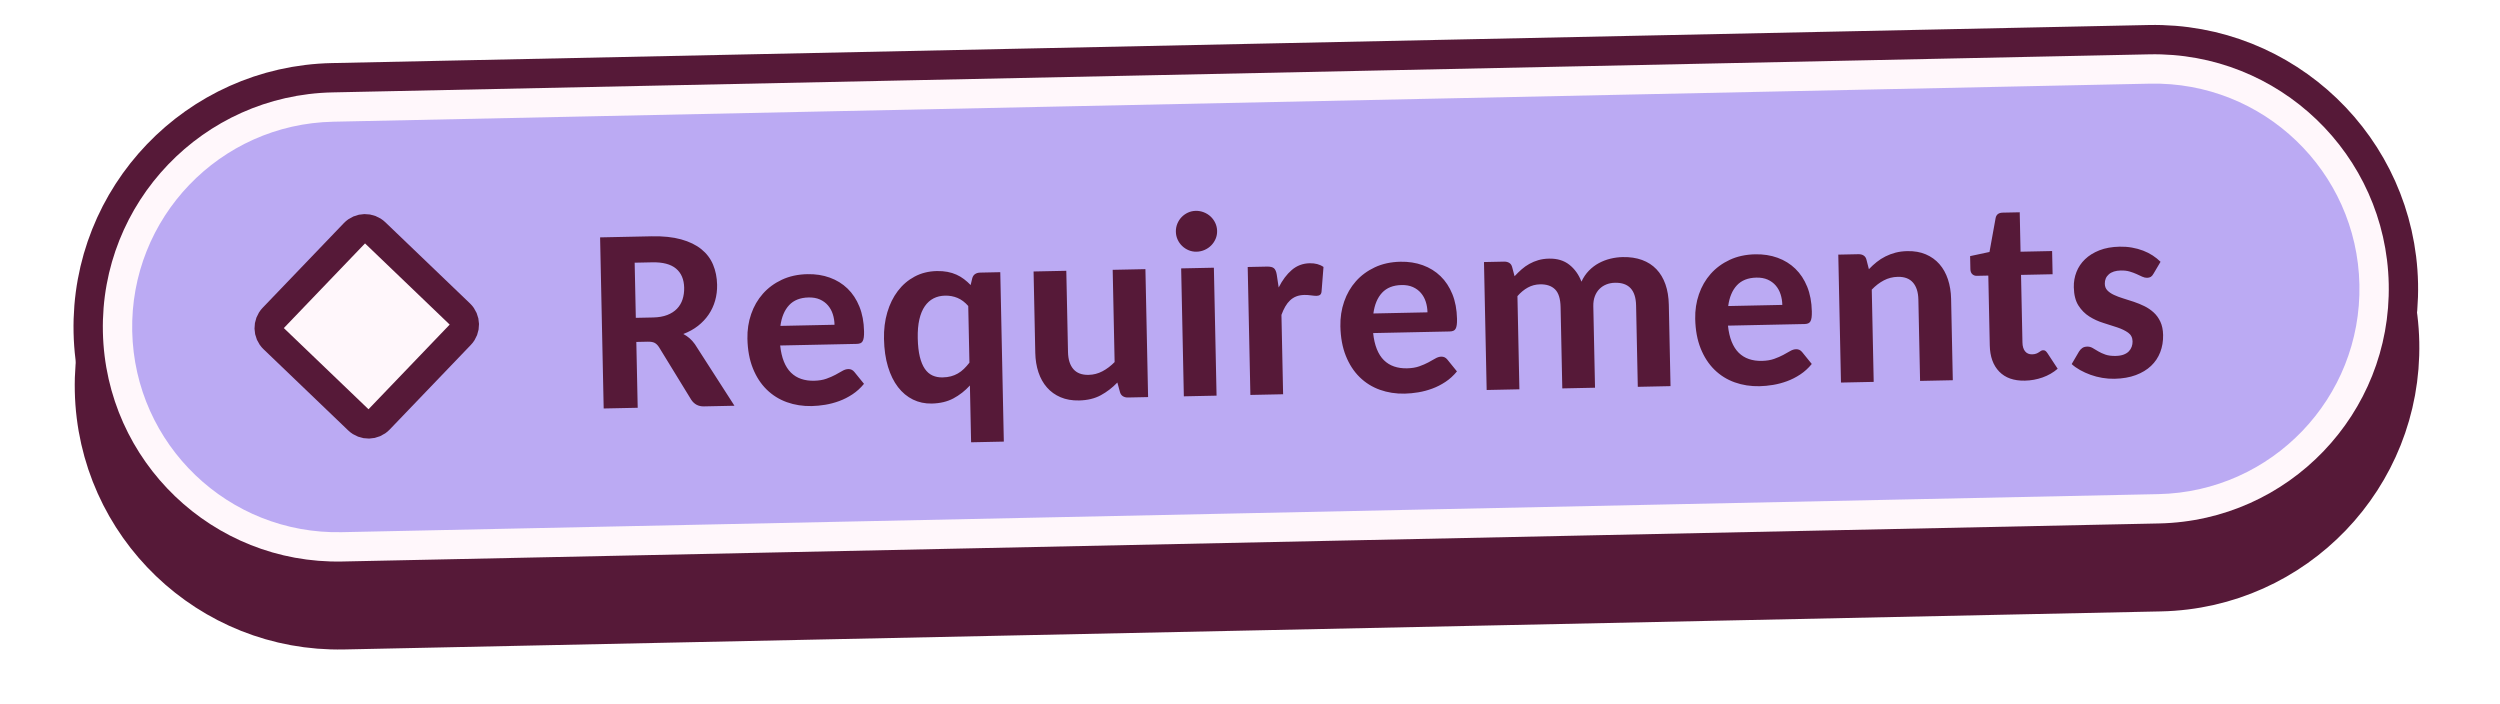
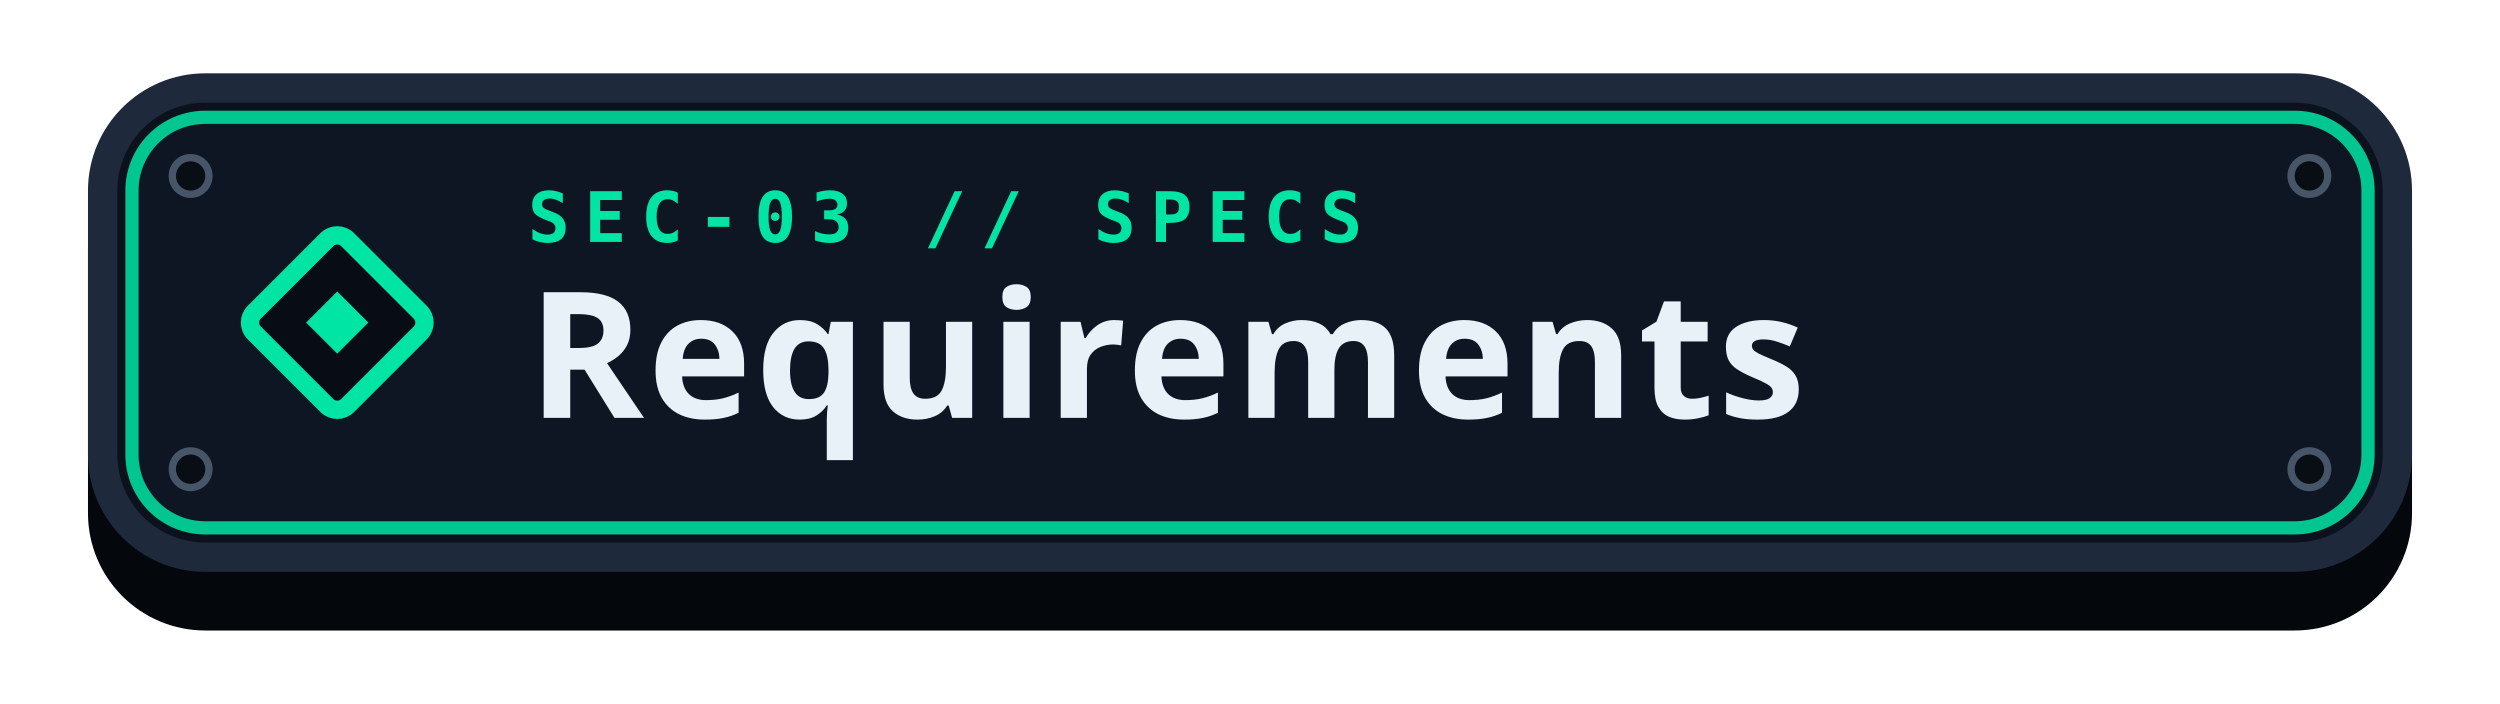
<svg xmlns="http://www.w3.org/2000/svg" width="341" height="96" viewBox="0 0 341 96" fill="none">
-   <defs />
-   <g transform="rotate(-1.2 169.9287 42.0)">
-     <g>
-       <rect x="14" y="18" width="311.857" height="64" rx="32.0" fill="#561938" stroke="#561938" stroke-width="8" />
-       <rect x="14" y="10" width="311.857" height="64" rx="32.0" fill="#561938" stroke="#561938" stroke-width="8" />
-       <rect x="14" y="10" width="311.857" height="64" rx="32.0" fill="#FFF7FB" />
-       <rect x="18" y="14" width="303.857" height="56" rx="28.0" fill="#BBAAF3" />
-     </g>
-     <g transform="translate(50 42.0) rotate(45)">
-       <rect x="-10" y="-10" width="20" height="20" rx="2" fill="#FFF7FB" stroke="#561938" stroke-width="4" />
-     </g>
-     <path d="M86.715 44.898V53.88H82.074V30.536H89.105Q91.443 30.536 93.113 31.037Q94.783 31.538 95.847 32.435Q96.91 33.331 97.402 34.579Q97.895 35.827 97.895 37.321Q97.895 38.464 97.578 39.492Q97.262 40.521 96.655 41.373Q96.049 42.226 95.17 42.885Q94.291 43.544 93.148 43.948Q93.588 44.194 93.975 44.537Q94.361 44.88 94.695 45.372L99.916 53.88H95.75Q94.643 53.88 94.045 52.948L89.791 45.671Q89.527 45.249 89.202 45.073Q88.877 44.898 88.279 44.898ZM86.715 41.61H89.07Q90.195 41.61 91.013 41.312Q91.83 41.013 92.357 40.485Q92.885 39.958 93.14 39.229Q93.395 38.499 93.395 37.638Q93.395 35.933 92.34 35.01Q91.285 34.087 89.105 34.087H86.715ZM110.242 36.144Q111.895 36.144 113.283 36.68Q114.672 37.216 115.674 38.227Q116.676 39.237 117.238 40.714Q117.801 42.191 117.801 44.089Q117.801 44.599 117.748 44.924Q117.695 45.249 117.581 45.443Q117.467 45.636 117.265 45.715Q117.062 45.794 116.764 45.794H106.322Q106.428 47.06 106.779 47.991Q107.131 48.923 107.711 49.521Q108.291 50.118 109.082 50.408Q109.873 50.698 110.84 50.698Q111.807 50.698 112.519 50.461Q113.23 50.224 113.767 49.951Q114.303 49.679 114.725 49.442Q115.146 49.204 115.551 49.204Q116.043 49.204 116.359 49.609L117.643 51.261Q116.922 52.105 116.043 52.658Q115.164 53.212 114.224 53.537Q113.283 53.862 112.316 54.003Q111.35 54.144 110.453 54.144Q108.643 54.144 107.078 53.546Q105.514 52.948 104.354 51.762Q103.193 50.575 102.534 48.826Q101.875 47.077 101.875 44.775Q101.875 42.999 102.455 41.426Q103.035 39.853 104.116 38.684Q105.197 37.515 106.744 36.829Q108.291 36.144 110.242 36.144ZM110.33 39.325Q108.625 39.325 107.658 40.318Q106.691 41.312 106.41 43.122H113.793Q113.793 42.366 113.591 41.681Q113.389 40.995 112.958 40.468Q112.527 39.941 111.877 39.633Q111.227 39.325 110.33 39.325ZM136.547 36.425V59.54H132.082V51.788Q131.062 52.86 129.797 53.502Q128.531 54.144 126.826 54.144Q125.438 54.144 124.277 53.546Q123.117 52.948 122.273 51.806Q121.43 50.663 120.964 49.002Q120.498 47.341 120.498 45.196Q120.498 43.245 121.025 41.584Q121.553 39.923 122.52 38.701Q123.486 37.48 124.849 36.785Q126.211 36.091 127.898 36.091Q128.689 36.091 129.349 36.232Q130.008 36.372 130.562 36.636Q131.115 36.9 131.581 37.269Q132.047 37.638 132.469 38.095L132.697 37.216Q132.803 36.812 133.093 36.618Q133.383 36.425 133.805 36.425ZM128.373 50.61Q129.006 50.61 129.516 50.487Q130.025 50.364 130.474 50.118Q130.922 49.872 131.309 49.512Q131.695 49.151 132.082 48.677V40.943Q131.414 40.151 130.632 39.809Q129.85 39.466 128.953 39.466Q128.074 39.466 127.371 39.809Q126.668 40.151 126.158 40.855Q125.648 41.558 125.376 42.639Q125.104 43.72 125.104 45.196Q125.104 46.691 125.332 47.719Q125.561 48.747 125.982 49.389Q126.404 50.03 127.011 50.32Q127.617 50.61 128.373 50.61ZM145.555 36.425V47.517Q145.555 49.028 146.24 49.855Q146.926 50.681 148.297 50.681Q149.299 50.681 150.195 50.233Q151.092 49.784 151.883 49.011V36.425H156.348V53.88H153.605Q153.184 53.88 152.894 53.678Q152.604 53.476 152.516 53.071L152.199 51.806Q151.162 52.843 149.905 53.493Q148.648 54.144 146.926 54.144Q145.502 54.144 144.412 53.651Q143.322 53.159 142.584 52.28Q141.846 51.401 141.468 50.189Q141.09 48.976 141.09 47.517V36.425ZM160.609 53.88ZM165.689 36.425V53.88H161.225V36.425ZM166.234 31.415Q166.234 31.995 166.006 32.496Q165.777 32.997 165.391 33.375Q165.004 33.753 164.477 33.973Q163.949 34.193 163.369 34.193Q162.807 34.193 162.306 33.973Q161.805 33.753 161.427 33.375Q161.049 32.997 160.829 32.496Q160.609 31.995 160.609 31.415Q160.609 30.835 160.829 30.325Q161.049 29.816 161.427 29.438Q161.805 29.06 162.306 28.84Q162.807 28.62 163.369 28.62Q163.949 28.62 164.477 28.84Q165.004 29.06 165.391 29.438Q165.777 29.816 166.006 30.325Q166.234 30.835 166.234 31.415ZM170.303 53.88V36.425H172.922Q173.607 36.425 173.88 36.671Q174.152 36.917 174.24 37.532L174.469 39.308Q175.26 37.814 176.314 36.952Q177.369 36.091 178.758 36.091Q179.9 36.091 180.639 36.636L180.305 39.976Q180.27 40.292 180.094 40.424Q179.918 40.556 179.619 40.556Q179.355 40.556 178.863 40.477Q178.371 40.398 177.949 40.398Q177.334 40.398 176.851 40.573Q176.367 40.749 175.989 41.092Q175.611 41.435 175.312 41.927Q175.014 42.419 174.768 43.052V53.88ZM191.141 36.144Q192.793 36.144 194.182 36.68Q195.57 37.216 196.572 38.227Q197.574 39.237 198.137 40.714Q198.699 42.191 198.699 44.089Q198.699 44.599 198.646 44.924Q198.594 45.249 198.479 45.443Q198.365 45.636 198.163 45.715Q197.961 45.794 197.662 45.794H187.221Q187.326 47.06 187.678 47.991Q188.029 48.923 188.609 49.521Q189.189 50.118 189.98 50.408Q190.771 50.698 191.738 50.698Q192.705 50.698 193.417 50.461Q194.129 50.224 194.665 49.951Q195.201 49.679 195.623 49.442Q196.045 49.204 196.449 49.204Q196.941 49.204 197.258 49.609L198.541 51.261Q197.82 52.105 196.941 52.658Q196.062 53.212 195.122 53.537Q194.182 53.862 193.215 54.003Q192.248 54.144 191.352 54.144Q189.541 54.144 187.977 53.546Q186.412 52.948 185.252 51.762Q184.092 50.575 183.433 48.826Q182.773 47.077 182.773 44.775Q182.773 42.999 183.354 41.426Q183.934 39.853 185.015 38.684Q186.096 37.515 187.643 36.829Q189.189 36.144 191.141 36.144ZM191.229 39.325Q189.523 39.325 188.557 40.318Q187.59 41.312 187.309 43.122H194.691Q194.691 42.366 194.489 41.681Q194.287 40.995 193.856 40.468Q193.426 39.941 192.775 39.633Q192.125 39.325 191.229 39.325ZM202.539 53.88V36.425H205.281Q205.703 36.425 205.993 36.618Q206.283 36.812 206.371 37.216L206.67 38.446Q207.145 37.954 207.646 37.532Q208.146 37.11 208.727 36.803Q209.307 36.495 209.966 36.319Q210.625 36.144 211.416 36.144Q213.086 36.144 214.167 37.031Q215.248 37.919 215.775 39.378Q216.197 38.517 216.821 37.901Q217.445 37.286 218.201 36.9Q218.957 36.513 219.792 36.328Q220.627 36.144 221.471 36.144Q222.947 36.144 224.099 36.592Q225.25 37.04 226.032 37.893Q226.814 38.745 227.219 39.976Q227.623 41.206 227.623 42.771V53.88H223.158V42.771Q223.158 39.624 220.346 39.624Q219.713 39.624 219.168 39.826Q218.623 40.028 218.21 40.424Q217.797 40.819 217.56 41.408Q217.322 41.997 217.322 42.771V53.88H212.857V42.771Q212.857 41.083 212.154 40.354Q211.451 39.624 210.115 39.624Q209.219 39.624 208.445 40.028Q207.672 40.433 207.004 41.171V53.88ZM239.549 36.144Q241.201 36.144 242.59 36.68Q243.979 37.216 244.98 38.227Q245.982 39.237 246.545 40.714Q247.107 42.191 247.107 44.089Q247.107 44.599 247.055 44.924Q247.002 45.249 246.888 45.443Q246.773 45.636 246.571 45.715Q246.369 45.794 246.07 45.794H235.629Q235.734 47.06 236.086 47.991Q236.438 48.923 237.018 49.521Q237.598 50.118 238.389 50.408Q239.18 50.698 240.146 50.698Q241.113 50.698 241.825 50.461Q242.537 50.224 243.073 49.951Q243.609 49.679 244.031 49.442Q244.453 49.204 244.857 49.204Q245.35 49.204 245.666 49.609L246.949 51.261Q246.229 52.105 245.35 52.658Q244.471 53.212 243.53 53.537Q242.59 53.862 241.623 54.003Q240.656 54.144 239.76 54.144Q237.949 54.144 236.385 53.546Q234.82 52.948 233.66 51.762Q232.5 50.575 231.841 48.826Q231.182 47.077 231.182 44.775Q231.182 42.999 231.762 41.426Q232.342 39.853 233.423 38.684Q234.504 37.515 236.051 36.829Q237.598 36.144 239.549 36.144ZM239.637 39.325Q237.932 39.325 236.965 40.318Q235.998 41.312 235.717 43.122H243.1Q243.1 42.366 242.897 41.681Q242.695 40.995 242.265 40.468Q241.834 39.941 241.184 39.633Q240.533 39.325 239.637 39.325ZM250.877 53.88V36.425H253.619Q254.041 36.425 254.331 36.618Q254.621 36.812 254.709 37.216L255.008 38.499Q255.535 37.972 256.098 37.541Q256.66 37.11 257.311 36.803Q257.961 36.495 258.69 36.319Q259.42 36.144 260.299 36.144Q261.723 36.144 262.812 36.636Q263.902 37.128 264.641 38.007Q265.379 38.886 265.757 40.108Q266.135 41.329 266.135 42.771V53.88H261.67V42.771Q261.67 41.276 260.984 40.45Q260.299 39.624 258.928 39.624Q257.908 39.624 257.021 40.064Q256.133 40.503 255.342 41.294V53.88ZM275.969 54.144Q273.701 54.144 272.488 52.834Q271.275 51.525 271.275 49.239V39.712H269.693Q269.342 39.712 269.096 39.475Q268.85 39.237 268.85 38.78V37.005L271.504 36.495L272.436 31.89Q272.594 31.169 273.42 31.169H275.74V36.548H280.047V39.712H275.74V48.941Q275.74 49.714 276.074 50.145Q276.408 50.575 277.023 50.575Q277.357 50.575 277.577 50.496Q277.797 50.417 277.955 50.312Q278.113 50.206 278.245 50.127Q278.377 50.048 278.535 50.048Q278.729 50.048 278.852 50.145Q278.975 50.241 279.115 50.452L280.469 52.614Q279.555 53.37 278.386 53.757Q277.217 54.144 275.969 54.144ZM293.801 39.941Q293.625 40.239 293.423 40.354Q293.221 40.468 292.922 40.468Q292.605 40.468 292.263 40.301Q291.92 40.134 291.507 39.932Q291.094 39.73 290.566 39.563Q290.039 39.396 289.354 39.396Q288.299 39.396 287.719 39.879Q287.139 40.362 287.139 41.171Q287.139 41.716 287.473 42.076Q287.807 42.437 288.36 42.709Q288.914 42.982 289.608 43.21Q290.303 43.439 291.041 43.702Q291.779 43.966 292.474 44.326Q293.168 44.687 293.722 45.214Q294.275 45.741 294.609 46.497Q294.943 47.253 294.943 48.308Q294.943 49.573 294.504 50.646Q294.064 51.718 293.212 52.491Q292.359 53.265 291.103 53.704Q289.846 54.144 288.193 54.144Q287.35 54.144 286.523 53.985Q285.697 53.827 284.941 53.537Q284.186 53.247 283.526 52.86Q282.867 52.474 282.393 52.017L283.43 50.329Q283.623 50.03 283.887 49.855Q284.15 49.679 284.572 49.679Q284.959 49.679 285.302 49.89Q285.645 50.101 286.049 50.356Q286.453 50.61 287.016 50.821Q287.578 51.032 288.422 51.032Q289.055 51.032 289.503 50.874Q289.951 50.716 290.224 50.443Q290.496 50.171 290.628 49.819Q290.76 49.468 290.76 49.099Q290.76 48.325 290.18 47.895Q289.6 47.464 288.721 47.148Q287.842 46.831 286.831 46.497Q285.82 46.163 284.941 45.583Q284.062 45.003 283.482 44.054Q282.902 43.105 282.902 41.54Q282.902 40.45 283.307 39.475Q283.711 38.499 284.511 37.761Q285.311 37.023 286.497 36.583Q287.684 36.144 289.266 36.144Q290.127 36.144 290.936 36.302Q291.744 36.46 292.456 36.75Q293.168 37.04 293.757 37.444Q294.346 37.849 294.803 38.323Z" fill="#561938" />
+   <rect x="14" y="20" width="313" height="64" rx="14" fill="#04070c" stroke="#04070c" stroke-width="4" />
+   <rect x="14" y="12" width="313" height="64" rx="14" fill="#0c121d" stroke="#1e293b" stroke-width="4" />
+   <rect x="18" y="16" width="305" height="56" rx="10" fill="#0e1624" stroke="#00e5a3" stroke-width="1.8" stroke-opacity="0.85" />
+   <circle cx="26" cy="24" r="2.5" fill="#090d14" stroke="#475569" stroke-width="1" />
+   <circle cx="315" cy="24" r="2.5" fill="#090d14" stroke="#475569" stroke-width="1" />
+   <circle cx="26" cy="64" r="2.5" fill="#090d14" stroke="#475569" stroke-width="1" />
+   <circle cx="315" cy="64" r="2.5" fill="#090d14" stroke="#475569" stroke-width="1" />
+   <g transform="translate(46 44) rotate(45)">
+     <rect x="-9" y="-9" width="18" height="18" rx="2" fill="#080c14" stroke="#00e5a3" stroke-width="2.5" />
+     <rect x="-3" y="-3" width="6" height="6" fill="#00e5a3" />
  </g>
+   <text x="72" y="33" font-family="JetBrains Mono, monospace" font-size="9.5" font-weight="700" fill="#00e5a3" letter-spacing="2">SEC-03 // SPECS</text>
+   <text x="72" y="57" font-family="Google Sans Flex, sans-serif" font-size="24" font-weight="800" fill="#e8f0f8" letter-spacing="0.5">Requirements</text>
</svg>
